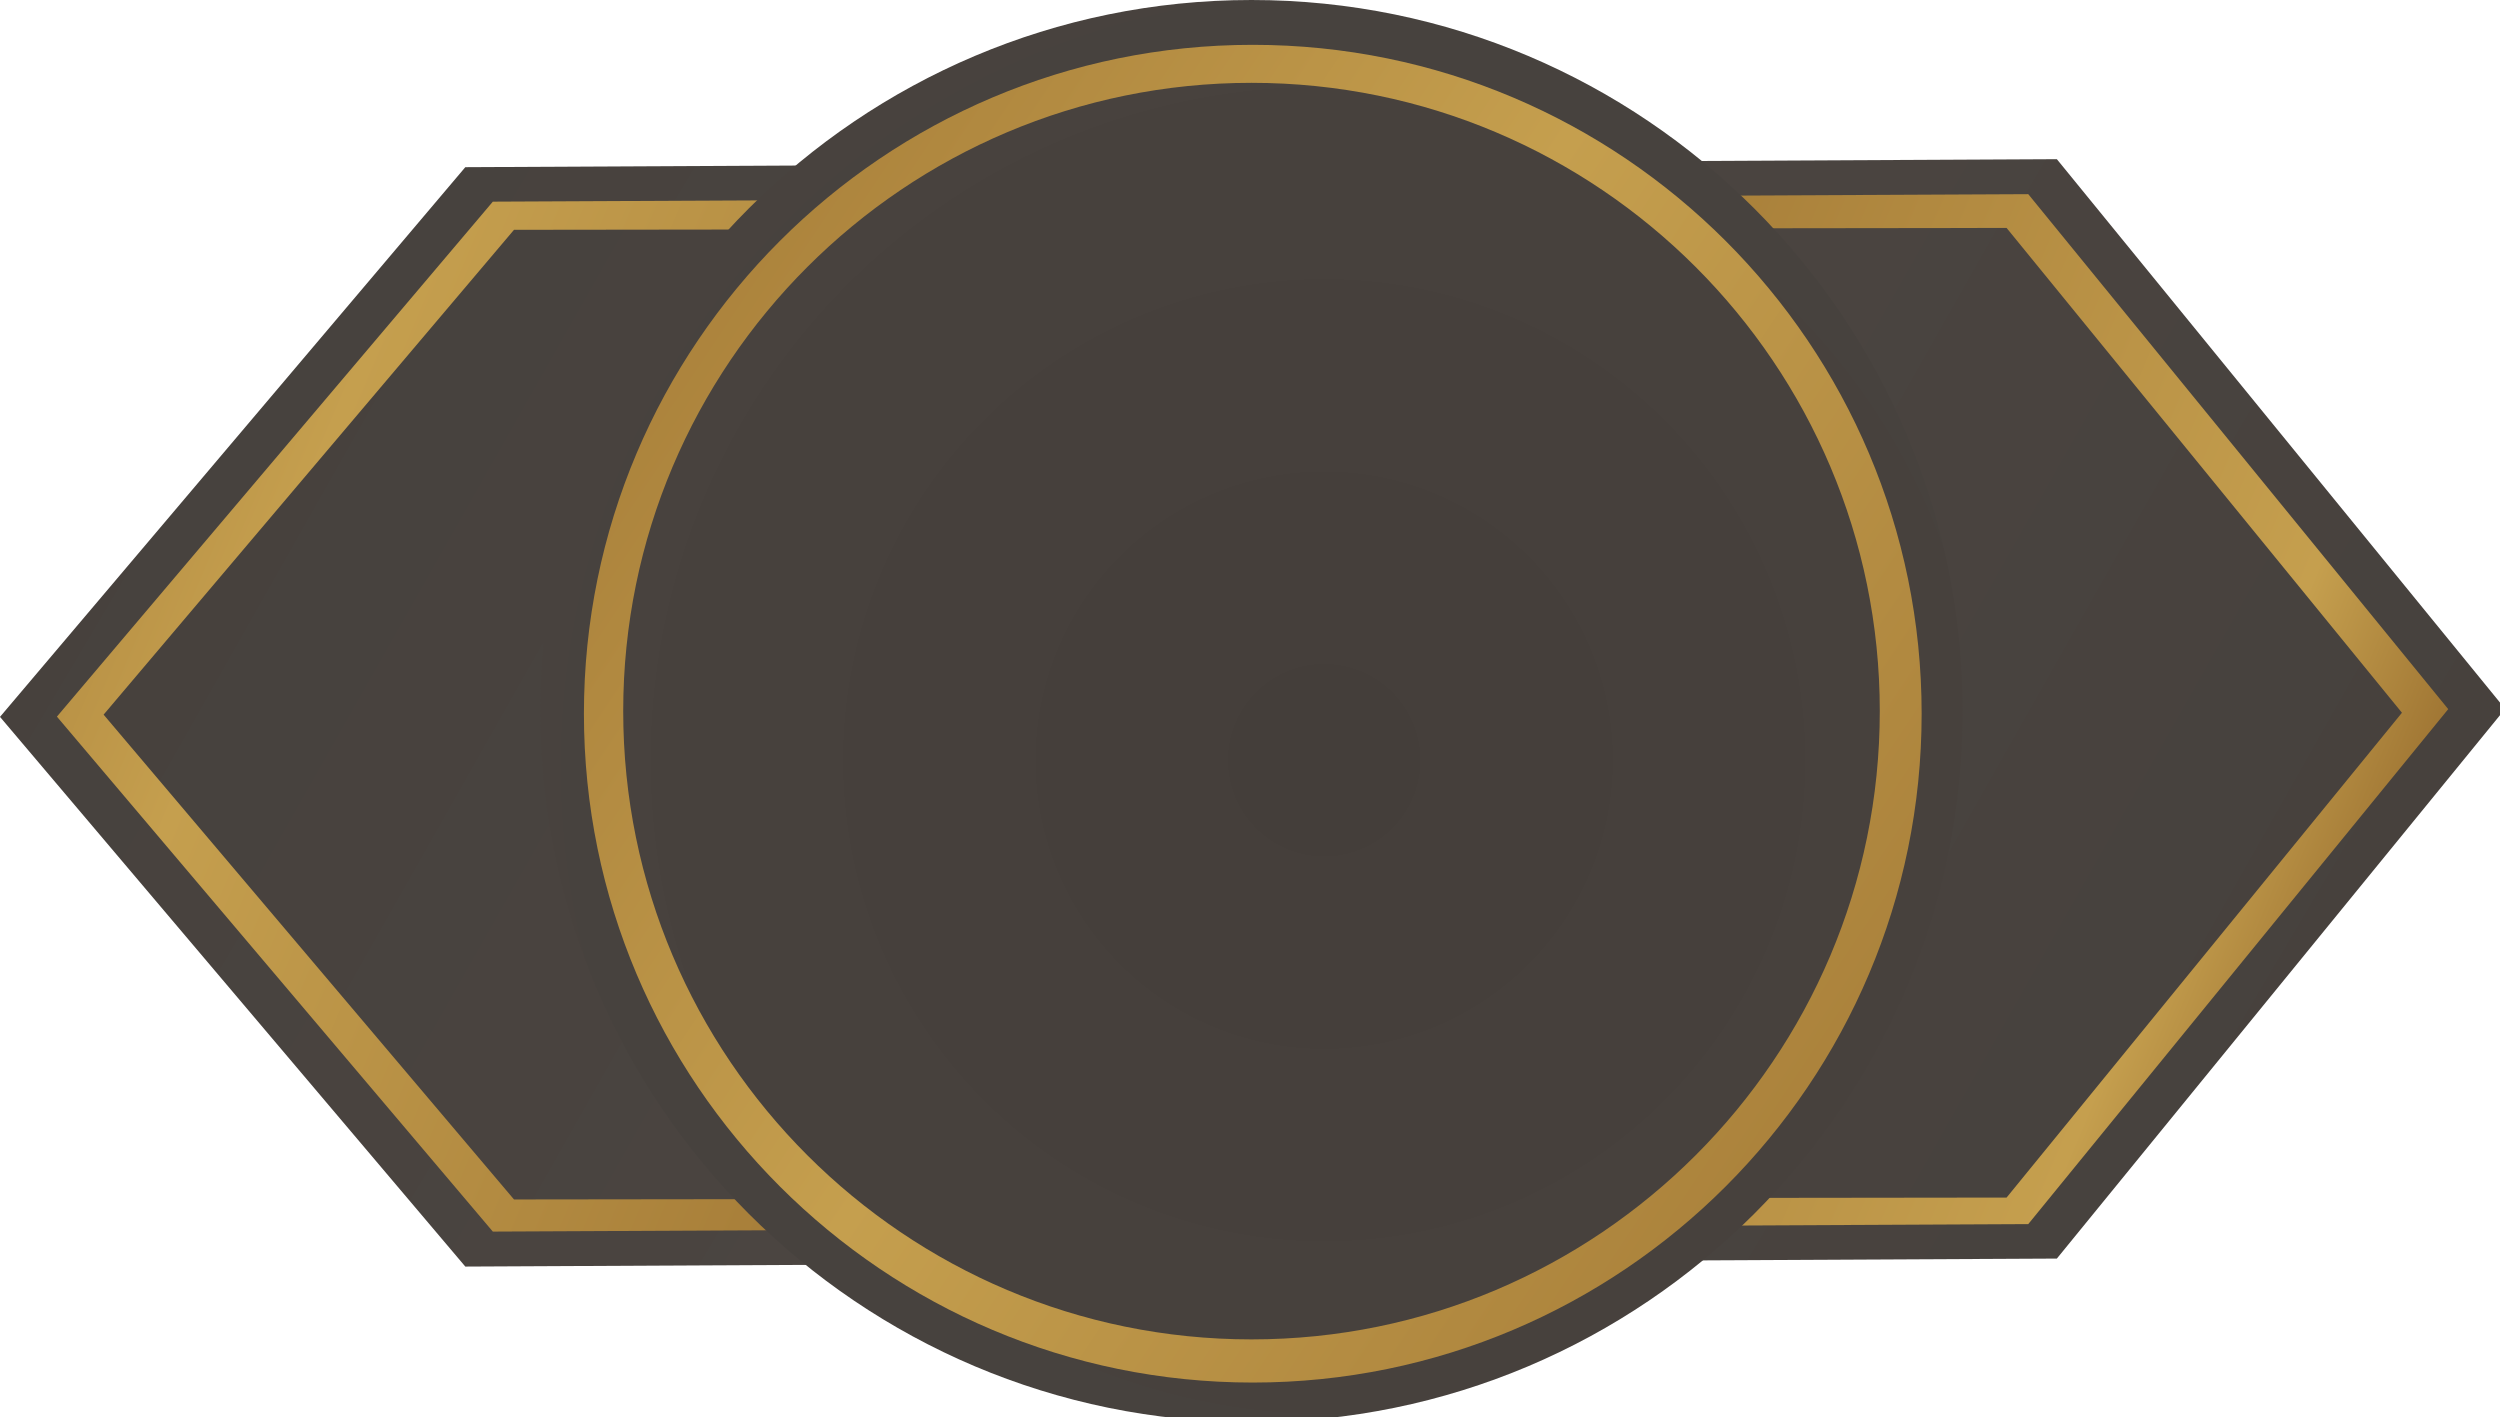
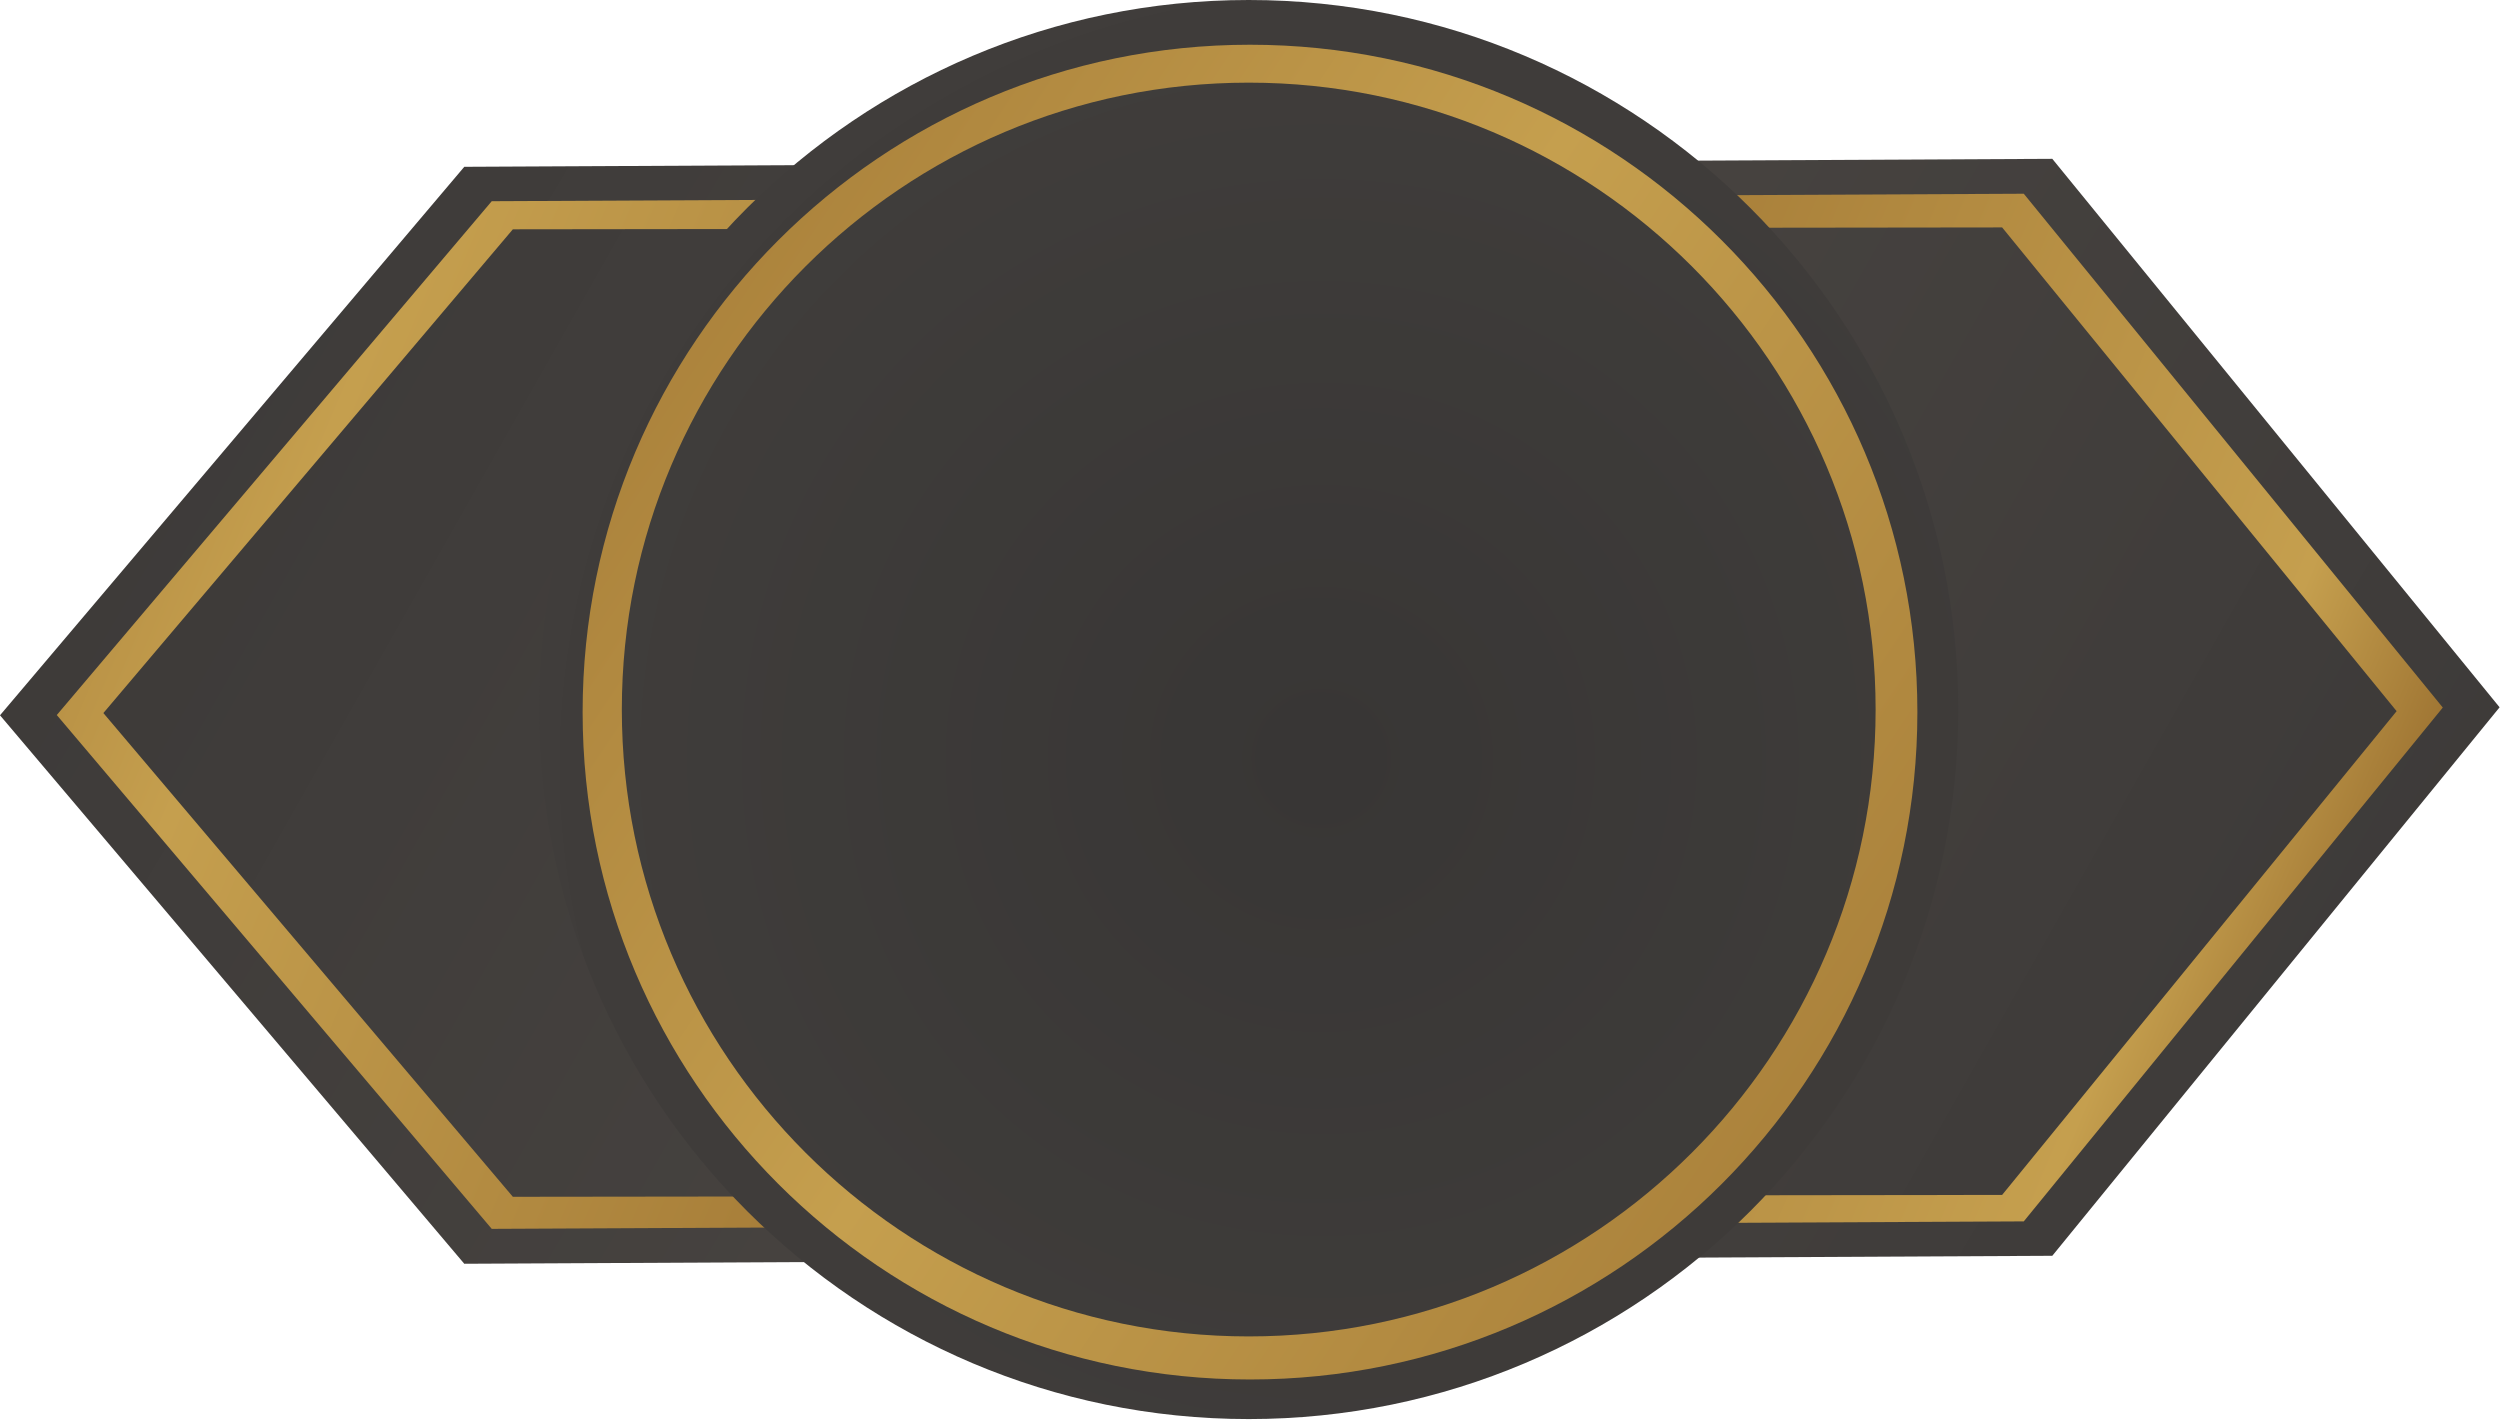
- <svg xmlns="http://www.w3.org/2000/svg" viewBox="0 0 450 255" width="450" height="255">
+ <svg xmlns="http://www.w3.org/2000/svg" viewBox="0 0 451 256" width="451" height="256">
  <defs>
-     <linearGradient id="5508233400729878234" x1="498.75" y1="291.083" x2="-45" y2="-30.667" gradientTransform="matrix(0.002217663,0,0,0.005016745,0,-0.1437389)">
-       <stop stop-color="#443f3b" />
-       <stop offset="0.519" stop-color="#4b4541" />
-       <stop offset="1" stop-color="#443f3b" />
+     <linearGradient id="16076384823385854578" x1="498.75" y1="291.083" x2="-45" y2="-30.667" gradientTransform="matrix(0.002217663,0,0,0.005016745,0,-0.1437389)">
+       <stop stop-color="#383635" />
+       <stop offset="0.5" stop-color="#474340" />
+       <stop offset="1" stop-color="#383635" />
    </linearGradient>
-     <linearGradient id="3104689322879628923" x1="416.067" y1="188.617" x2="-7.6" y2="9.333" gradientTransform="matrix(0.002323233,0,0,0.005355092,-0.02380213,-0.187155)">
+     <linearGradient id="14327875898417393983" x1="416.067" y1="188.617" x2="-7.6" y2="9.333" gradientTransform="matrix(0.002323233,0,0,0.005355092,-0.02380213,-0.187155)">
      <stop stop-color="#9f7533" />
      <stop offset="0.071" stop-color="#c59f4e" />
      <stop offset="0.444" stop-color="#9f7533" />
      <stop offset="0.807" stop-color="#c59f4e" />
      <stop offset="1" stop-color="#9f7533" />
    </linearGradient>
-     <linearGradient id="12399910754358128313" x1="476.229" y1="271.26" x2="-22.637" y2="-11.013" gradientTransform="matrix(0.002417193,0,0,0.00571836,-0.04507704,-0.2346095)">
-       <stop stop-color="#443f3b" />
-       <stop offset="0.5" stop-color="#4b4541" />
-       <stop offset="1" stop-color="#443f3b" />
+     <linearGradient id="11960772882826746792" x1="476.229" y1="271.26" x2="-22.637" y2="-11.013" gradientTransform="matrix(0.002417193,0,0,0.00571836,-0.04507704,-0.2346095)">
+       <stop stop-color="#383635" />
+       <stop offset="0.5" stop-color="#474340" />
+       <stop offset="1" stop-color="#383635" />
    </linearGradient>
-     <radialGradient id="2474897278690981191" cx="240.083" cy="138" r="274.457" gradientTransform="matrix(0.00390625,0,0,0.00390625,-0.3799578,0)">
-       <stop offset="0.014" stop-color="#443f3b" />
-       <stop offset="1" stop-color="#4b4541" />
+     <radialGradient id="13768141699996520469" cx="240.083" cy="138" r="274.457" gradientTransform="matrix(0.00390625,0,0,0.00390625,-0.3799578,0)">
+       <stop offset="0.014" stop-color="#383635" />
+       <stop offset="1" stop-color="#474340" />
    </radialGradient>
-     <linearGradient id="5770575774720039705" x1="382.483" y1="226.333" x2="78.683" y2="23.283" gradientTransform="matrix(0.004152996,0,0,0.004152996,-0.4365006,-0.03351489)">
+     <linearGradient id="345627336133168369" x1="382.483" y1="226.333" x2="78.683" y2="23.283" gradientTransform="matrix(0.004152996,0,0,0.004152996,-0.4365006,-0.03351489)">
      <stop stop-color="#9f7533" />
      <stop offset="0.534" stop-color="#c59f4e" />
      <stop offset="1" stop-color="#9f7533" />
    </linearGradient>
-     <radialGradient id="735142873531178588" cx="238.358" cy="136.835" r="242.49" gradientTransform="matrix(0.004421205,0,0,0.004421205,-0.4959614,-0.0659143)">
-       <stop stop-color="#443e3a" />
-       <stop offset="1" stop-color="#4b4541" />
+     <radialGradient id="12740865293990930206" cx="238.358" cy="136.835" r="242.49" gradientTransform="matrix(0.004421205,0,0,0.004421205,-0.4959614,-0.0659143)">
+       <stop offset="0.014" stop-color="#383635" />
+       <stop offset="1" stop-color="#464340" />
    </radialGradient>
  </defs>
  <g>
    <g>
      <g>
-         <path d="M-0,129.038 C-0,129.038 83.756,30.092 83.756,30.092 L370.235,28.652 C370.235,28.652 450.925,127.598 450.925,127.598 C450.925,127.598 370.235,226.544 370.235,226.544 L83.756,227.984 C83.756,227.984 -0,129.038 -0,129.038 Z" fill="url('#5508233400729878234')" />
+         <path d="M-0,129.038 C-0,129.038 83.756,30.092 83.756,30.092 L370.235,28.652 C370.235,28.652 450.925,127.598 450.925,127.598 C450.925,127.598 370.235,226.544 370.235,226.544 L83.756,227.984 C83.756,227.984 -0,129.038 -0,129.038 Z" fill="url('#16076384823385854578')" />
      </g>
      <g>
-         <path d="M10.245,128.993 C10.245,128.993 88.709,36.298 88.709,36.298 L365.088,34.949 C365.088,34.949 440.68,127.644 440.68,127.644 C440.68,127.644 365.088,220.338 365.088,220.338 L88.709,221.687 C88.709,221.687 10.245,128.993 10.245,128.993 Z" fill="url('#3104689322879628923')" />
+         <path d="M10.245,128.993 C10.245,128.993 88.709,36.298 88.709,36.298 L365.088,34.949 C365.088,34.949 440.68,127.644 440.68,127.644 C440.68,127.644 365.088,220.338 365.088,220.338 L88.709,221.687 C88.709,221.687 10.245,128.993 10.245,128.993 Z" fill="url('#14327875898417393983')" />
      </g>
      <g>
-         <path d="M18.649,128.635 C18.649,128.635 92.519,41.367 92.519,41.367 L361.185,41.027 C361.185,41.027 432.351,128.295 432.351,128.295 C432.351,128.295 361.185,215.563 361.185,215.563 L92.519,215.903 C92.519,215.903 18.649,128.635 18.649,128.635 Z" fill="url('#12399910754358128313')" />
+         <path d="M18.649,128.635 C18.649,128.635 92.519,41.367 92.519,41.367 L361.185,41.027 C361.185,41.027 432.351,128.295 432.351,128.295 C432.351,128.295 361.185,215.563 361.185,215.563 L92.519,215.903 C92.519,215.903 18.649,128.635 18.649,128.635 Z" fill="url('#11960772882826746792')" />
      </g>
      <g>
-         <path d="M225.269,-0 C295.898,-0 353.269,57.372 353.269,128 C353.269,198.628 295.898,256 225.269,256 C154.641,256 97.269,198.628 97.269,128 C97.269,57.372 154.641,-0 225.269,-0 Z" fill="url('#2474897278690981191')" />
+         <path d="M225.269,-0 C295.898,-0 353.269,57.372 353.269,128 C353.269,198.628 295.898,256 225.269,256 C154.641,256 97.269,198.628 97.269,128 C97.269,57.372 154.641,-0 225.269,-0 Z" fill="url('#13768141699996520469')" />
      </g>
      <g>
-         <path d="M225.5,8.07 C291.932,8.07 345.895,62.033 345.895,128.465 C345.895,194.897 291.932,248.86 225.5,248.86 C159.068,248.86 105.105,194.897 105.105,128.465 C105.105,62.033 159.068,8.07 225.5,8.07 Z" fill="url('#5770575774720039705')" />
+         <path d="M225.5,8.07 C291.932,8.07 345.895,62.033 345.895,128.465 C345.895,194.897 291.932,248.86 225.5,248.86 C159.068,248.86 105.105,194.897 105.105,128.465 C105.105,62.033 159.068,8.07 225.5,8.07 Z" fill="url('#345627336133168369')" />
      </g>
      <g>
-         <path d="M225.269,14.909 C287.671,14.909 338.361,65.598 338.361,128 C338.361,190.402 287.671,241.091 225.269,241.091 C162.867,241.091 112.178,190.402 112.178,128 C112.178,65.598 162.867,14.909 225.269,14.909 Z" fill="url('#735142873531178588')" />
+         <path d="M225.269,14.909 C287.671,14.909 338.361,65.598 338.361,128 C338.361,190.402 287.671,241.091 225.269,241.091 C162.867,241.091 112.178,190.402 112.178,128 C112.178,65.598 162.867,14.909 225.269,14.909 Z" fill="url('#12740865293990930206')" />
      </g>
    </g>
  </g>
</svg>
